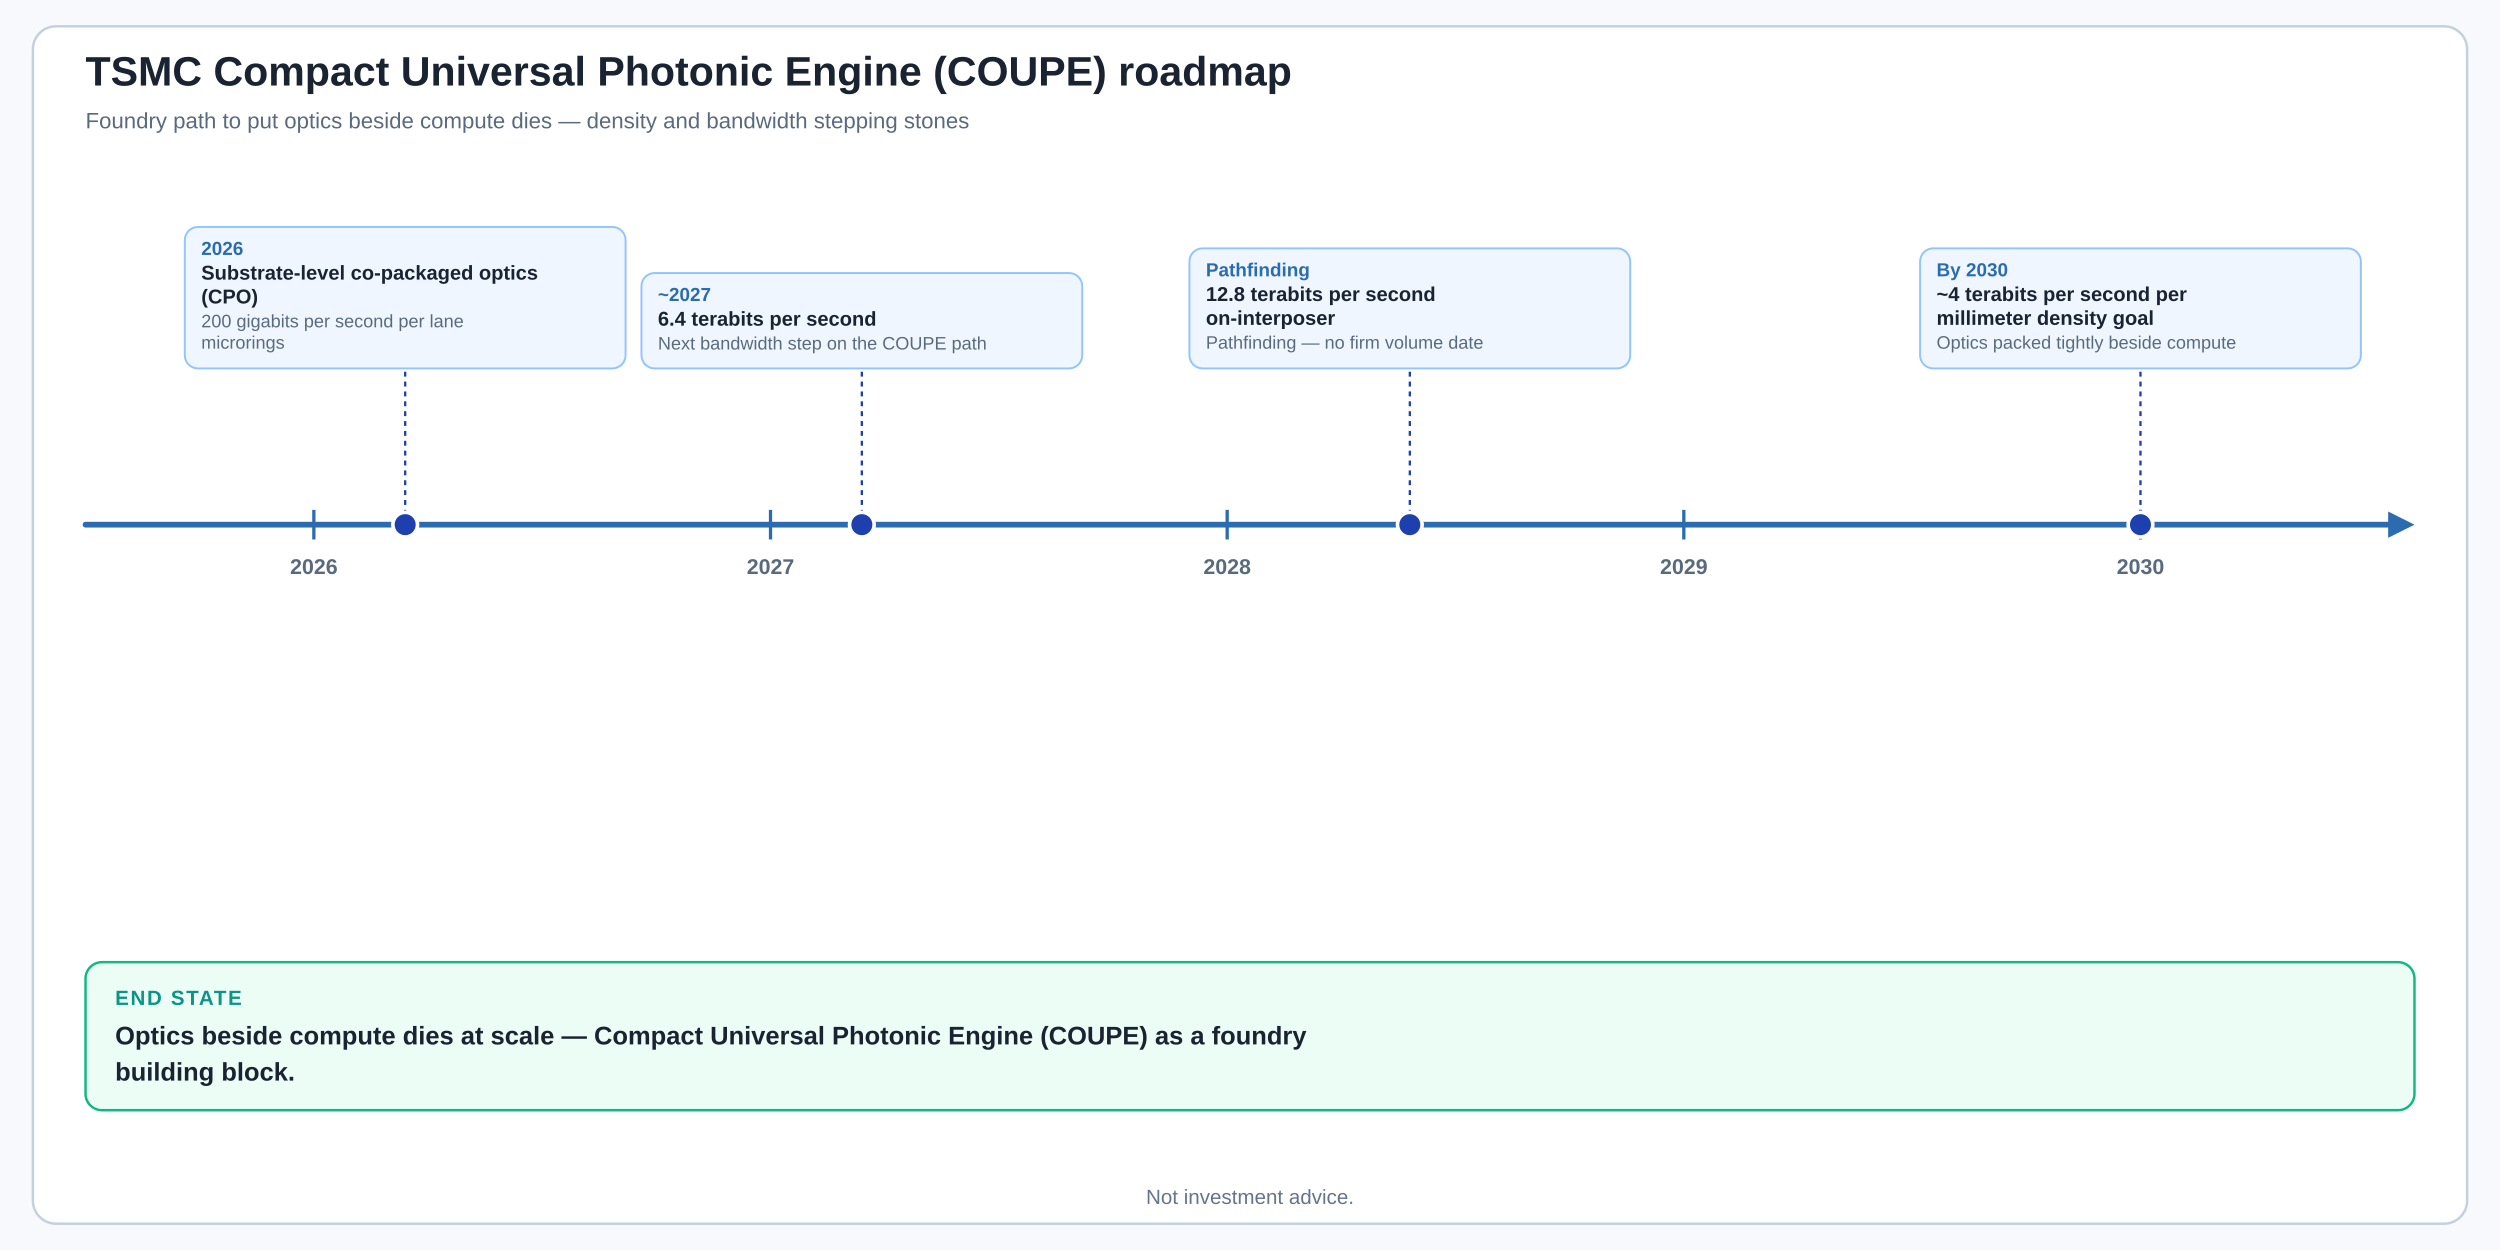
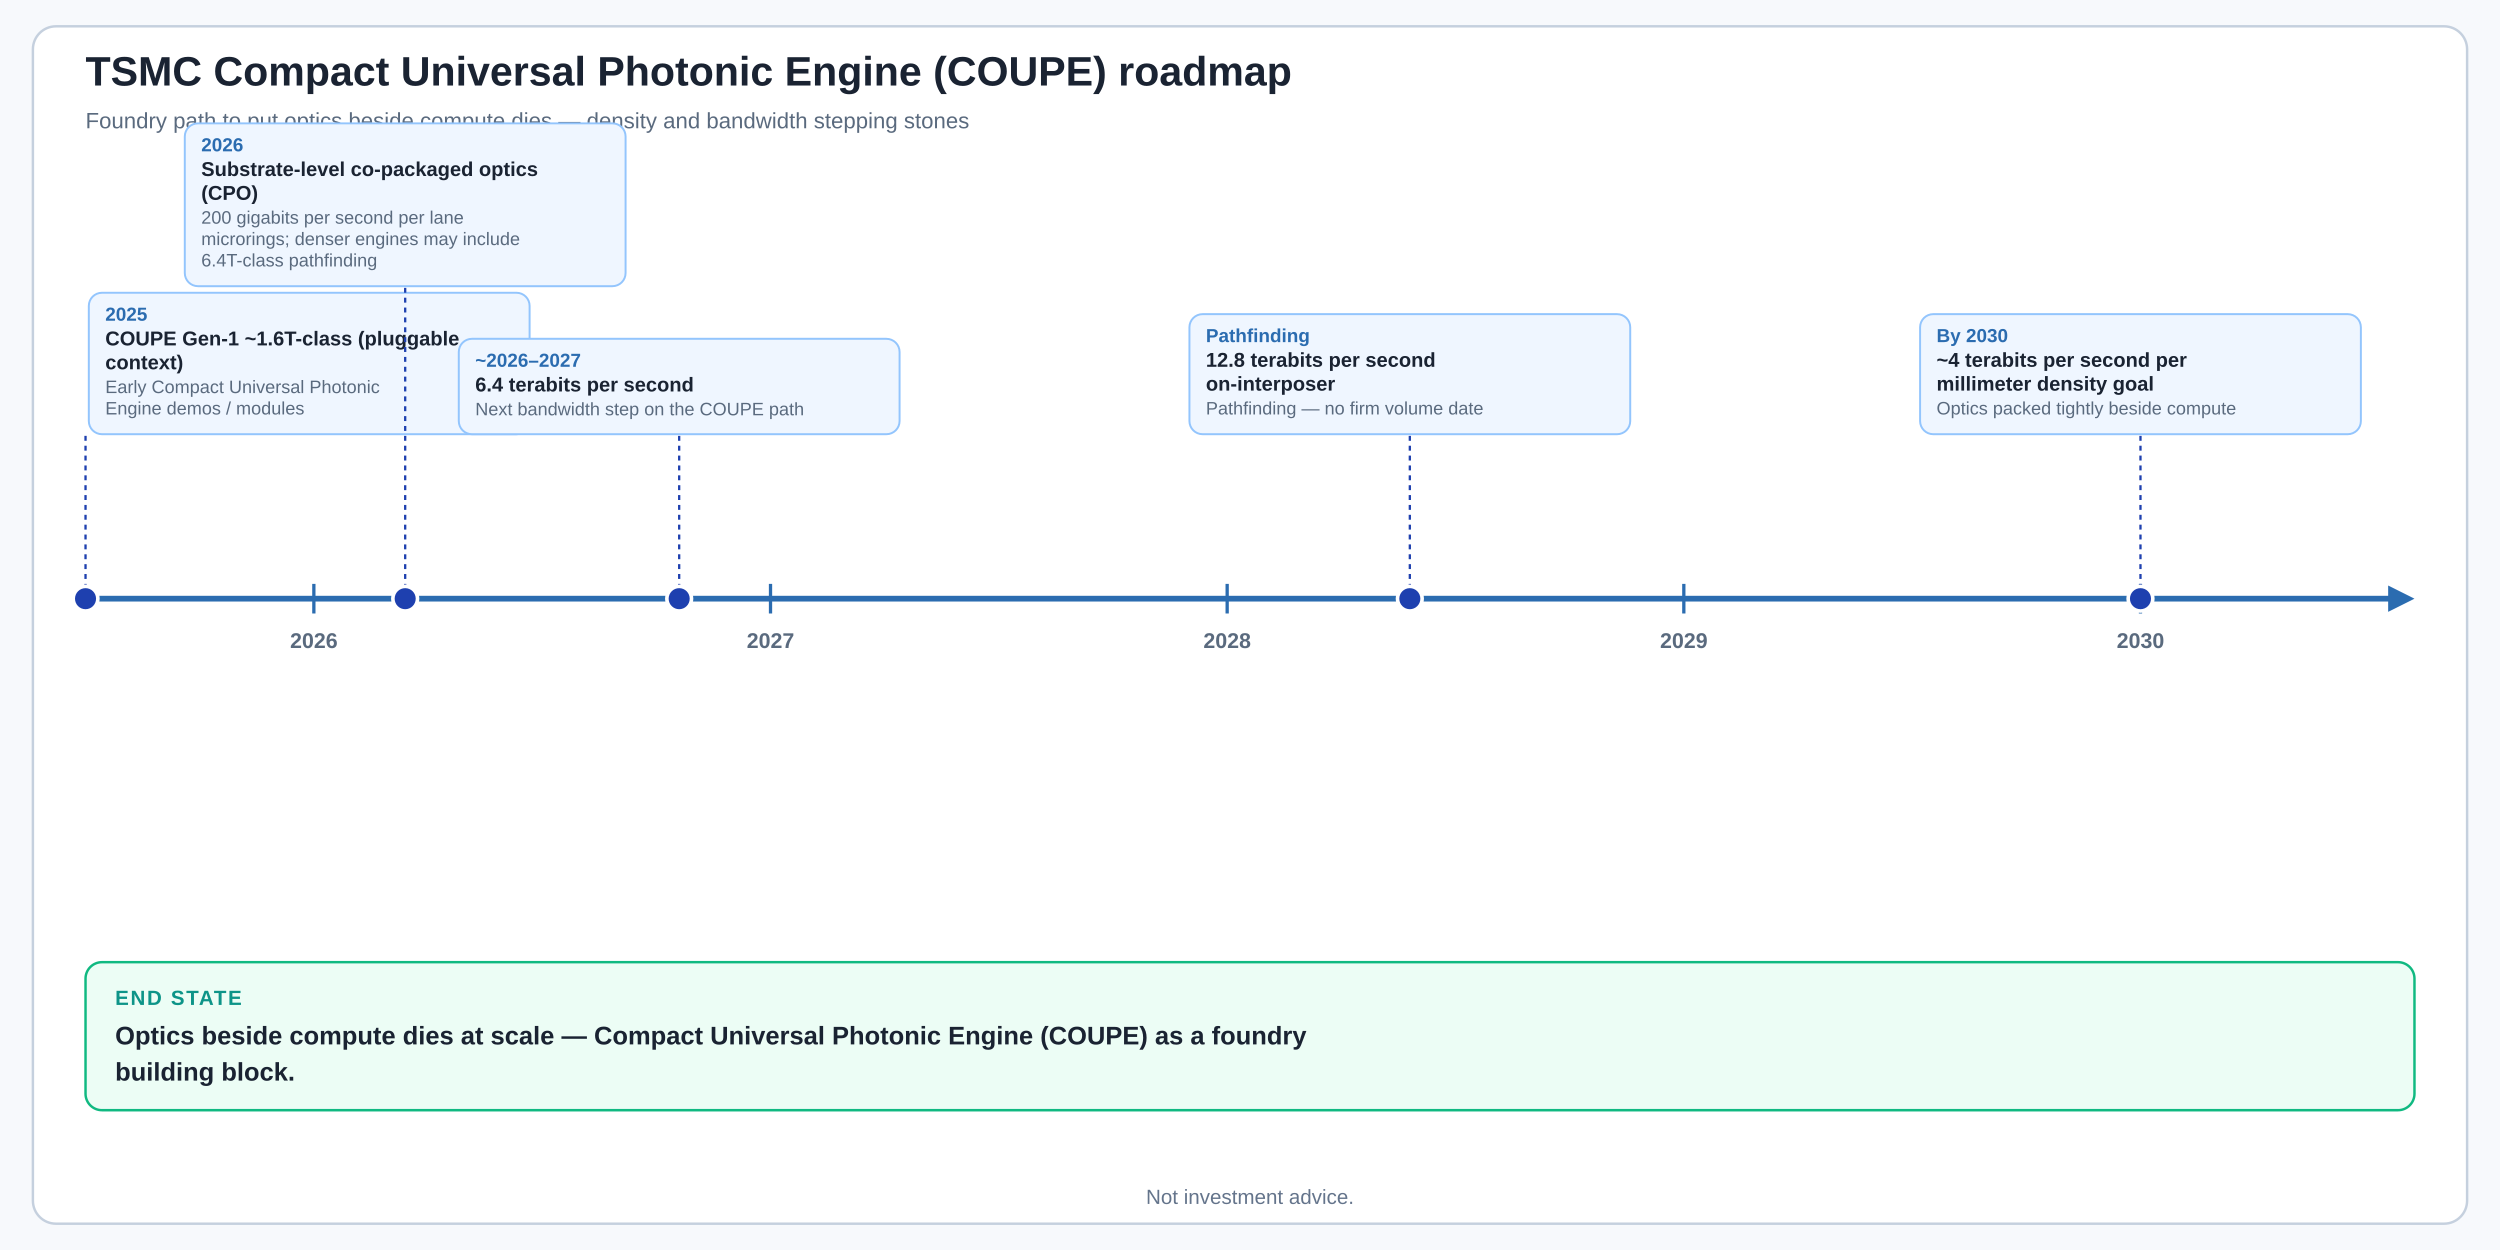
<svg xmlns="http://www.w3.org/2000/svg" width="1520" height="760" viewBox="0 0 1520 760" role="img" aria-labelledby="title desc">
  <rect width="1520" height="760" fill="#f7f9fc" />
  <rect x="20" y="16" width="1480" height="728" rx="14" fill="#ffffff" stroke="#c5d0de" stroke-width="1.5" />
  <text x="52" y="52" font-family="Segoe UI, Helvetica Neue, Arial, sans-serif" font-size="25" font-weight="700" fill="#1a2332">TSMC Compact Universal Photonic Engine (COUPE) roadmap</text>
  <text x="52" y="78" font-family="Segoe UI, Helvetica Neue, Arial, sans-serif" font-size="13.5" fill="#5a6a7e">Foundry path to put optics beside compute dies — density and bandwidth stepping stones</text>
-   <line x1="52" y1="319" x2="1458" y2="319" stroke="#2b6cb0" stroke-width="3.5" stroke-linecap="round" />
-   <polygon points="1468,319 1452,311 1452,327" fill="#2b6cb0" />
-   <line x1="190.824" y1="310" x2="190.824" y2="328" stroke="#2b6cb0" stroke-width="2" />
-   <text x="190.824" y="349" text-anchor="middle" font-family="Segoe UI, Helvetica Neue, Arial, sans-serif" font-size="13" font-weight="600" fill="#5a6a7e">2026</text>
-   <line x1="468.471" y1="310" x2="468.471" y2="328" stroke="#2b6cb0" stroke-width="2" />
-   <text x="468.471" y="349" text-anchor="middle" font-family="Segoe UI, Helvetica Neue, Arial, sans-serif" font-size="13" font-weight="600" fill="#5a6a7e">2027</text>
-   <line x1="746.118" y1="310" x2="746.118" y2="328" stroke="#2b6cb0" stroke-width="2" />
-   <text x="746.118" y="349" text-anchor="middle" font-family="Segoe UI, Helvetica Neue, Arial, sans-serif" font-size="13" font-weight="600" fill="#5a6a7e">2028</text>
-   <line x1="1023.765" y1="310" x2="1023.765" y2="328" stroke="#2b6cb0" stroke-width="2" />
-   <text x="1023.765" y="349" text-anchor="middle" font-family="Segoe UI, Helvetica Neue, Arial, sans-serif" font-size="13" font-weight="600" fill="#5a6a7e">2029</text>
-   <line x1="1301.412" y1="310" x2="1301.412" y2="328" stroke="#2b6cb0" stroke-width="2" />
-   <text x="1301.412" y="349" text-anchor="middle" font-family="Segoe UI, Helvetica Neue, Arial, sans-serif" font-size="13" font-weight="600" fill="#5a6a7e">2030</text>
-   <line x1="246.353" y1="319" x2="246.353" y2="224" stroke="#1e40af" stroke-width="1.4" stroke-dasharray="3 3" />
-   <circle cx="246.353" cy="319" r="7.5" fill="#1e40af" stroke="#fff" stroke-width="2.2" />
-   <rect x="112.353" y="138" width="268" height="86" rx="8" fill="#eff6ff" stroke="#93c5fd" stroke-width="1.2" />
-   <text x="122.353" y="155" font-family="Segoe UI, Helvetica Neue, Arial, sans-serif" font-size="11.5" font-weight="700" fill="#2b6cb0">2026</text>
-   <text x="122.353" y="170" font-family="Segoe UI, Helvetica Neue, Arial, sans-serif" font-size="12.2" font-weight="600" fill="#1a2332">Substrate-level co-packaged optics</text>
-   <text x="122.353" y="184.5" font-family="Segoe UI, Helvetica Neue, Arial, sans-serif" font-size="12.2" font-weight="600" fill="#1a2332">(CPO)</text>
-   <text x="122.353" y="199.0" font-family="Segoe UI, Helvetica Neue, Arial, sans-serif" font-size="11" fill="#5a6a7e">200 gigabits per second per lane</text>
-   <text x="122.353" y="212.0" font-family="Segoe UI, Helvetica Neue, Arial, sans-serif" font-size="11" fill="#5a6a7e">microrings</text>
-   <line x1="524" y1="319" x2="524" y2="224" stroke="#1e40af" stroke-width="1.4" stroke-dasharray="3 3" />
-   <circle cx="524" cy="319" r="7.5" fill="#1e40af" stroke="#fff" stroke-width="2.2" />
-   <rect x="390" y="166" width="268" height="58" rx="8" fill="#eff6ff" stroke="#93c5fd" stroke-width="1.2" />
-   <text x="400" y="183" font-family="Segoe UI, Helvetica Neue, Arial, sans-serif" font-size="11.5" font-weight="700" fill="#2b6cb0">~2027</text>
-   <text x="400" y="198" font-family="Segoe UI, Helvetica Neue, Arial, sans-serif" font-size="12.2" font-weight="600" fill="#1a2332">6.4 terabits per second</text>
-   <text x="400" y="212.5" font-family="Segoe UI, Helvetica Neue, Arial, sans-serif" font-size="11" fill="#5a6a7e">Next bandwidth step on the COUPE path</text>
-   <line x1="857.176" y1="319" x2="857.176" y2="224" stroke="#1e40af" stroke-width="1.4" stroke-dasharray="3 3" />
-   <circle cx="857.176" cy="319" r="7.5" fill="#1e40af" stroke="#fff" stroke-width="2.2" />
-   <rect x="723.176" y="151" width="268" height="73" rx="8" fill="#eff6ff" stroke="#93c5fd" stroke-width="1.2" />
-   <text x="733.176" y="168" font-family="Segoe UI, Helvetica Neue, Arial, sans-serif" font-size="11.5" font-weight="700" fill="#2b6cb0">Pathfinding</text>
-   <text x="733.176" y="183" font-family="Segoe UI, Helvetica Neue, Arial, sans-serif" font-size="12.2" font-weight="600" fill="#1a2332">12.8 terabits per second</text>
-   <text x="733.176" y="197.5" font-family="Segoe UI, Helvetica Neue, Arial, sans-serif" font-size="12.2" font-weight="600" fill="#1a2332">on-interposer</text>
-   <text x="733.176" y="212.0" font-family="Segoe UI, Helvetica Neue, Arial, sans-serif" font-size="11" fill="#5a6a7e">Pathfinding — no firm volume date</text>
-   <line x1="1301.412" y1="319" x2="1301.412" y2="224" stroke="#1e40af" stroke-width="1.4" stroke-dasharray="3 3" />
-   <circle cx="1301.412" cy="319" r="7.5" fill="#1e40af" stroke="#fff" stroke-width="2.2" />
-   <rect x="1167.412" y="151" width="268" height="73" rx="8" fill="#eff6ff" stroke="#93c5fd" stroke-width="1.2" />
-   <text x="1177.412" y="168" font-family="Segoe UI, Helvetica Neue, Arial, sans-serif" font-size="11.5" font-weight="700" fill="#2b6cb0">By 2030</text>
-   <text x="1177.412" y="183" font-family="Segoe UI, Helvetica Neue, Arial, sans-serif" font-size="12.2" font-weight="600" fill="#1a2332">~4 terabits per second per</text>
-   <text x="1177.412" y="197.5" font-family="Segoe UI, Helvetica Neue, Arial, sans-serif" font-size="12.2" font-weight="600" fill="#1a2332">millimeter density goal</text>
-   <text x="1177.412" y="212.0" font-family="Segoe UI, Helvetica Neue, Arial, sans-serif" font-size="11" fill="#5a6a7e">Optics packed tightly beside compute</text>
+   <line x1="52" y1="364" x2="1458" y2="364" stroke="#2b6cb0" stroke-width="3.5" stroke-linecap="round" />
+   <polygon points="1468,364 1452,356 1452,372" fill="#2b6cb0" />
+   <line x1="190.824" y1="355" x2="190.824" y2="373" stroke="#2b6cb0" stroke-width="2" />
+   <text x="190.824" y="394" text-anchor="middle" font-family="Segoe UI, Helvetica Neue, Arial, sans-serif" font-size="13" font-weight="600" fill="#5a6a7e">2026</text>
+   <line x1="468.471" y1="355" x2="468.471" y2="373" stroke="#2b6cb0" stroke-width="2" />
+   <text x="468.471" y="394" text-anchor="middle" font-family="Segoe UI, Helvetica Neue, Arial, sans-serif" font-size="13" font-weight="600" fill="#5a6a7e">2027</text>
+   <line x1="746.118" y1="355" x2="746.118" y2="373" stroke="#2b6cb0" stroke-width="2" />
+   <text x="746.118" y="394" text-anchor="middle" font-family="Segoe UI, Helvetica Neue, Arial, sans-serif" font-size="13" font-weight="600" fill="#5a6a7e">2028</text>
+   <line x1="1023.765" y1="355" x2="1023.765" y2="373" stroke="#2b6cb0" stroke-width="2" />
+   <text x="1023.765" y="394" text-anchor="middle" font-family="Segoe UI, Helvetica Neue, Arial, sans-serif" font-size="13" font-weight="600" fill="#5a6a7e">2029</text>
+   <line x1="1301.412" y1="355" x2="1301.412" y2="373" stroke="#2b6cb0" stroke-width="2" />
+   <text x="1301.412" y="394" text-anchor="middle" font-family="Segoe UI, Helvetica Neue, Arial, sans-serif" font-size="13" font-weight="600" fill="#5a6a7e">2030</text>
+   <line x1="52.0" y1="364" x2="52.0" y2="264" stroke="#1e40af" stroke-width="1.4" stroke-dasharray="3 3" />
+   <circle cx="52.0" cy="364" r="7.5" fill="#1e40af" stroke="#fff" stroke-width="2.2" />
+   <rect x="54" y="178" width="268" height="86" rx="8" fill="#eff6ff" stroke="#93c5fd" stroke-width="1.2" />
+   <text x="64" y="195" font-family="Segoe UI, Helvetica Neue, Arial, sans-serif" font-size="11.5" font-weight="700" fill="#2b6cb0">2025</text>
+   <text x="64" y="210" font-family="Segoe UI, Helvetica Neue, Arial, sans-serif" font-size="12.2" font-weight="600" fill="#1a2332">COUPE Gen-1 ~1.6T-class (pluggable</text>
+   <text x="64" y="224.5" font-family="Segoe UI, Helvetica Neue, Arial, sans-serif" font-size="12.2" font-weight="600" fill="#1a2332">context)</text>
+   <text x="64" y="239.0" font-family="Segoe UI, Helvetica Neue, Arial, sans-serif" font-size="11" fill="#5a6a7e">Early Compact Universal Photonic</text>
+   <text x="64" y="252.0" font-family="Segoe UI, Helvetica Neue, Arial, sans-serif" font-size="11" fill="#5a6a7e">Engine demos / modules</text>
+   <line x1="246.353" y1="364" x2="246.353" y2="174" stroke="#1e40af" stroke-width="1.4" stroke-dasharray="3 3" />
+   <circle cx="246.353" cy="364" r="7.5" fill="#1e40af" stroke="#fff" stroke-width="2.2" />
+   <rect x="112.353" y="75" width="268" height="99" rx="8" fill="#eff6ff" stroke="#93c5fd" stroke-width="1.2" />
+   <text x="122.353" y="92" font-family="Segoe UI, Helvetica Neue, Arial, sans-serif" font-size="11.5" font-weight="700" fill="#2b6cb0">2026</text>
+   <text x="122.353" y="107" font-family="Segoe UI, Helvetica Neue, Arial, sans-serif" font-size="12.2" font-weight="600" fill="#1a2332">Substrate-level co-packaged optics</text>
+   <text x="122.353" y="121.5" font-family="Segoe UI, Helvetica Neue, Arial, sans-serif" font-size="12.2" font-weight="600" fill="#1a2332">(CPO)</text>
+   <text x="122.353" y="136.0" font-family="Segoe UI, Helvetica Neue, Arial, sans-serif" font-size="11" fill="#5a6a7e">200 gigabits per second per lane</text>
+   <text x="122.353" y="149.0" font-family="Segoe UI, Helvetica Neue, Arial, sans-serif" font-size="11" fill="#5a6a7e">microrings; denser engines may include</text>
+   <text x="122.353" y="162.0" font-family="Segoe UI, Helvetica Neue, Arial, sans-serif" font-size="11" fill="#5a6a7e">6.4T-class pathfinding</text>
+   <line x1="412.941" y1="364" x2="412.941" y2="264" stroke="#1e40af" stroke-width="1.4" stroke-dasharray="3 3" />
+   <circle cx="412.941" cy="364" r="7.5" fill="#1e40af" stroke="#fff" stroke-width="2.2" />
+   <rect x="278.941" y="206" width="268" height="58" rx="8" fill="#eff6ff" stroke="#93c5fd" stroke-width="1.2" />
+   <text x="288.941" y="223" font-family="Segoe UI, Helvetica Neue, Arial, sans-serif" font-size="11.5" font-weight="700" fill="#2b6cb0">~2026–2027</text>
+   <text x="288.941" y="238" font-family="Segoe UI, Helvetica Neue, Arial, sans-serif" font-size="12.2" font-weight="600" fill="#1a2332">6.4 terabits per second</text>
+   <text x="288.941" y="252.5" font-family="Segoe UI, Helvetica Neue, Arial, sans-serif" font-size="11" fill="#5a6a7e">Next bandwidth step on the COUPE path</text>
+   <line x1="857.176" y1="364" x2="857.176" y2="264" stroke="#1e40af" stroke-width="1.4" stroke-dasharray="3 3" />
+   <circle cx="857.176" cy="364" r="7.5" fill="#1e40af" stroke="#fff" stroke-width="2.2" />
+   <rect x="723.176" y="191" width="268" height="73" rx="8" fill="#eff6ff" stroke="#93c5fd" stroke-width="1.2" />
+   <text x="733.176" y="208" font-family="Segoe UI, Helvetica Neue, Arial, sans-serif" font-size="11.5" font-weight="700" fill="#2b6cb0">Pathfinding</text>
+   <text x="733.176" y="223" font-family="Segoe UI, Helvetica Neue, Arial, sans-serif" font-size="12.2" font-weight="600" fill="#1a2332">12.8 terabits per second</text>
+   <text x="733.176" y="237.5" font-family="Segoe UI, Helvetica Neue, Arial, sans-serif" font-size="12.2" font-weight="600" fill="#1a2332">on-interposer</text>
+   <text x="733.176" y="252.0" font-family="Segoe UI, Helvetica Neue, Arial, sans-serif" font-size="11" fill="#5a6a7e">Pathfinding — no firm volume date</text>
+   <line x1="1301.412" y1="364" x2="1301.412" y2="264" stroke="#1e40af" stroke-width="1.4" stroke-dasharray="3 3" />
+   <circle cx="1301.412" cy="364" r="7.5" fill="#1e40af" stroke="#fff" stroke-width="2.2" />
+   <rect x="1167.412" y="191" width="268" height="73" rx="8" fill="#eff6ff" stroke="#93c5fd" stroke-width="1.2" />
+   <text x="1177.412" y="208" font-family="Segoe UI, Helvetica Neue, Arial, sans-serif" font-size="11.5" font-weight="700" fill="#2b6cb0">By 2030</text>
+   <text x="1177.412" y="223" font-family="Segoe UI, Helvetica Neue, Arial, sans-serif" font-size="12.2" font-weight="600" fill="#1a2332">~4 terabits per second per</text>
+   <text x="1177.412" y="237.5" font-family="Segoe UI, Helvetica Neue, Arial, sans-serif" font-size="12.2" font-weight="600" fill="#1a2332">millimeter density goal</text>
+   <text x="1177.412" y="252.0" font-family="Segoe UI, Helvetica Neue, Arial, sans-serif" font-size="11" fill="#5a6a7e">Optics packed tightly beside compute</text>
  <rect x="52" y="585" width="1416" height="90" rx="10" fill="#ecfdf5" stroke="#10b981" stroke-width="1.5" />
  <text x="70" y="611" font-family="Segoe UI, Helvetica Neue, Arial, sans-serif" font-size="12.5" font-weight="700" fill="#0d9488" letter-spacing="0.08em">END STATE</text>
  <text x="70" y="635" font-family="Segoe UI, Helvetica Neue, Arial, sans-serif" font-size="15.5" font-weight="600" fill="#1a2332">Optics beside compute dies at scale — Compact Universal Photonic Engine (COUPE) as a foundry</text>
  <text x="70" y="657" font-family="Segoe UI, Helvetica Neue, Arial, sans-serif" font-size="15.5" font-weight="600" fill="#1a2332">building block.</text>
  <text x="760.0" y="732" text-anchor="middle" font-family="Segoe UI, Helvetica Neue, Arial, sans-serif" font-size="12.5" fill="#64748b">Not investment advice.</text>
</svg>
